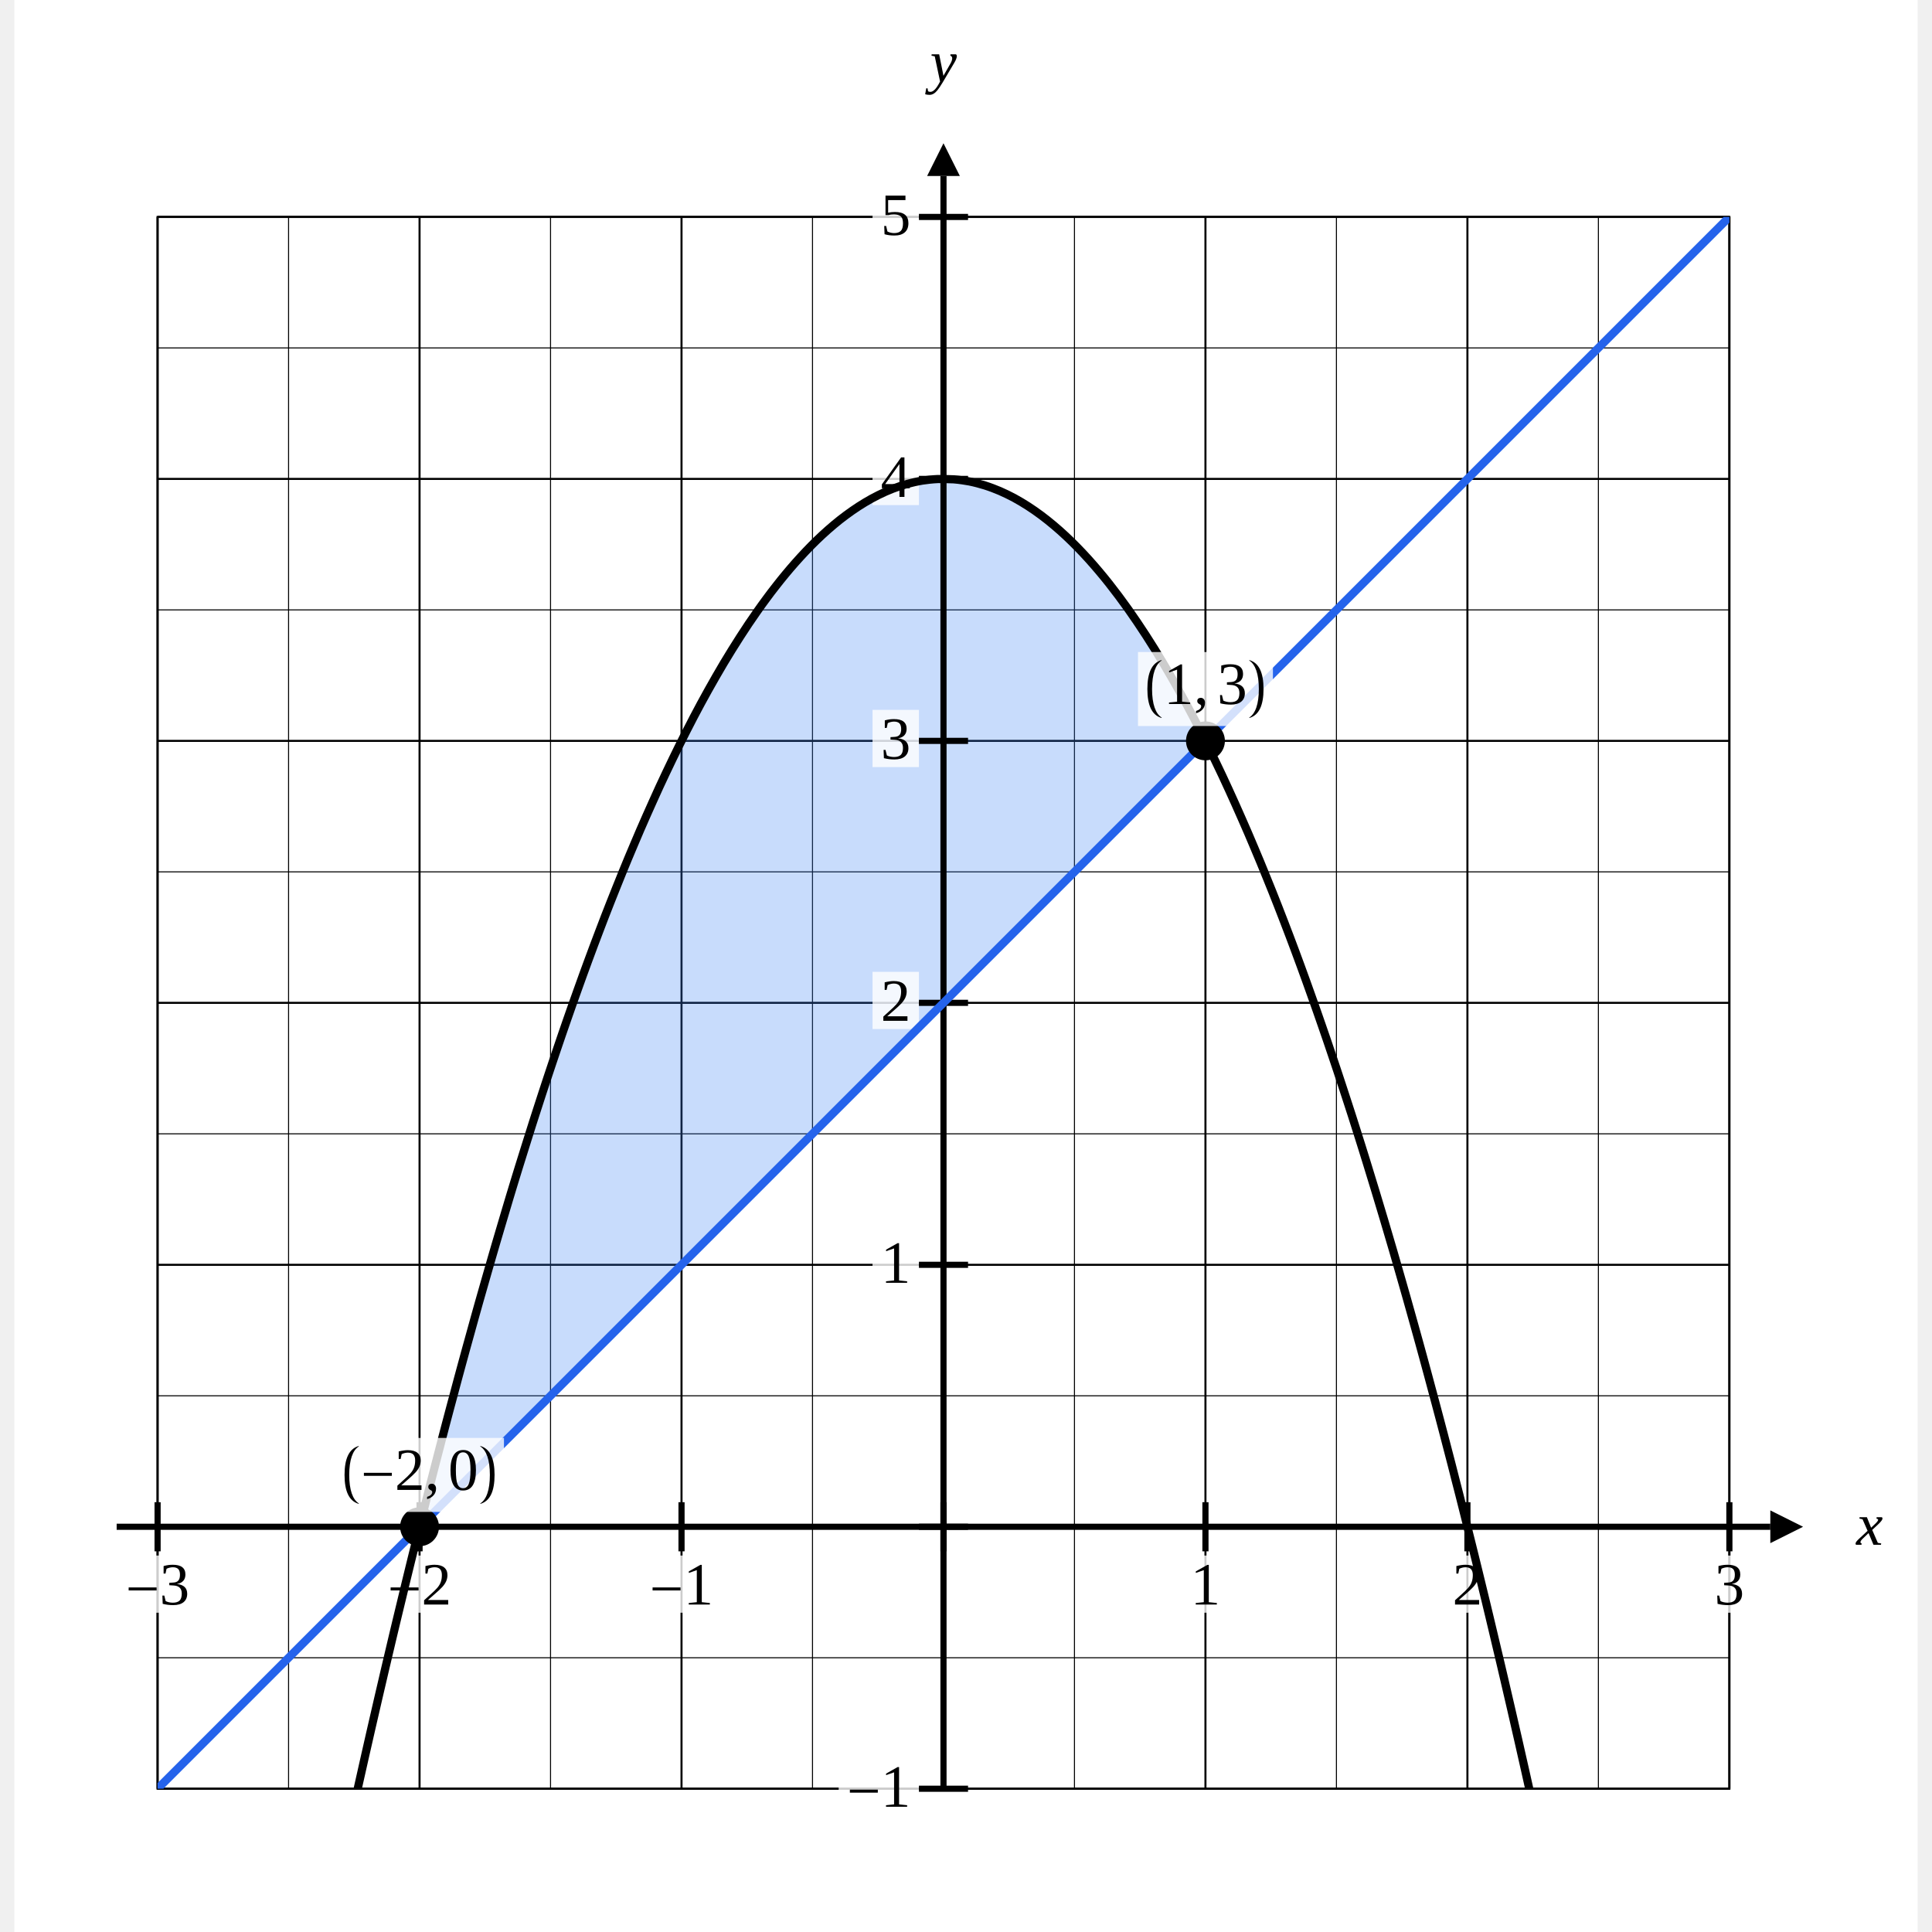
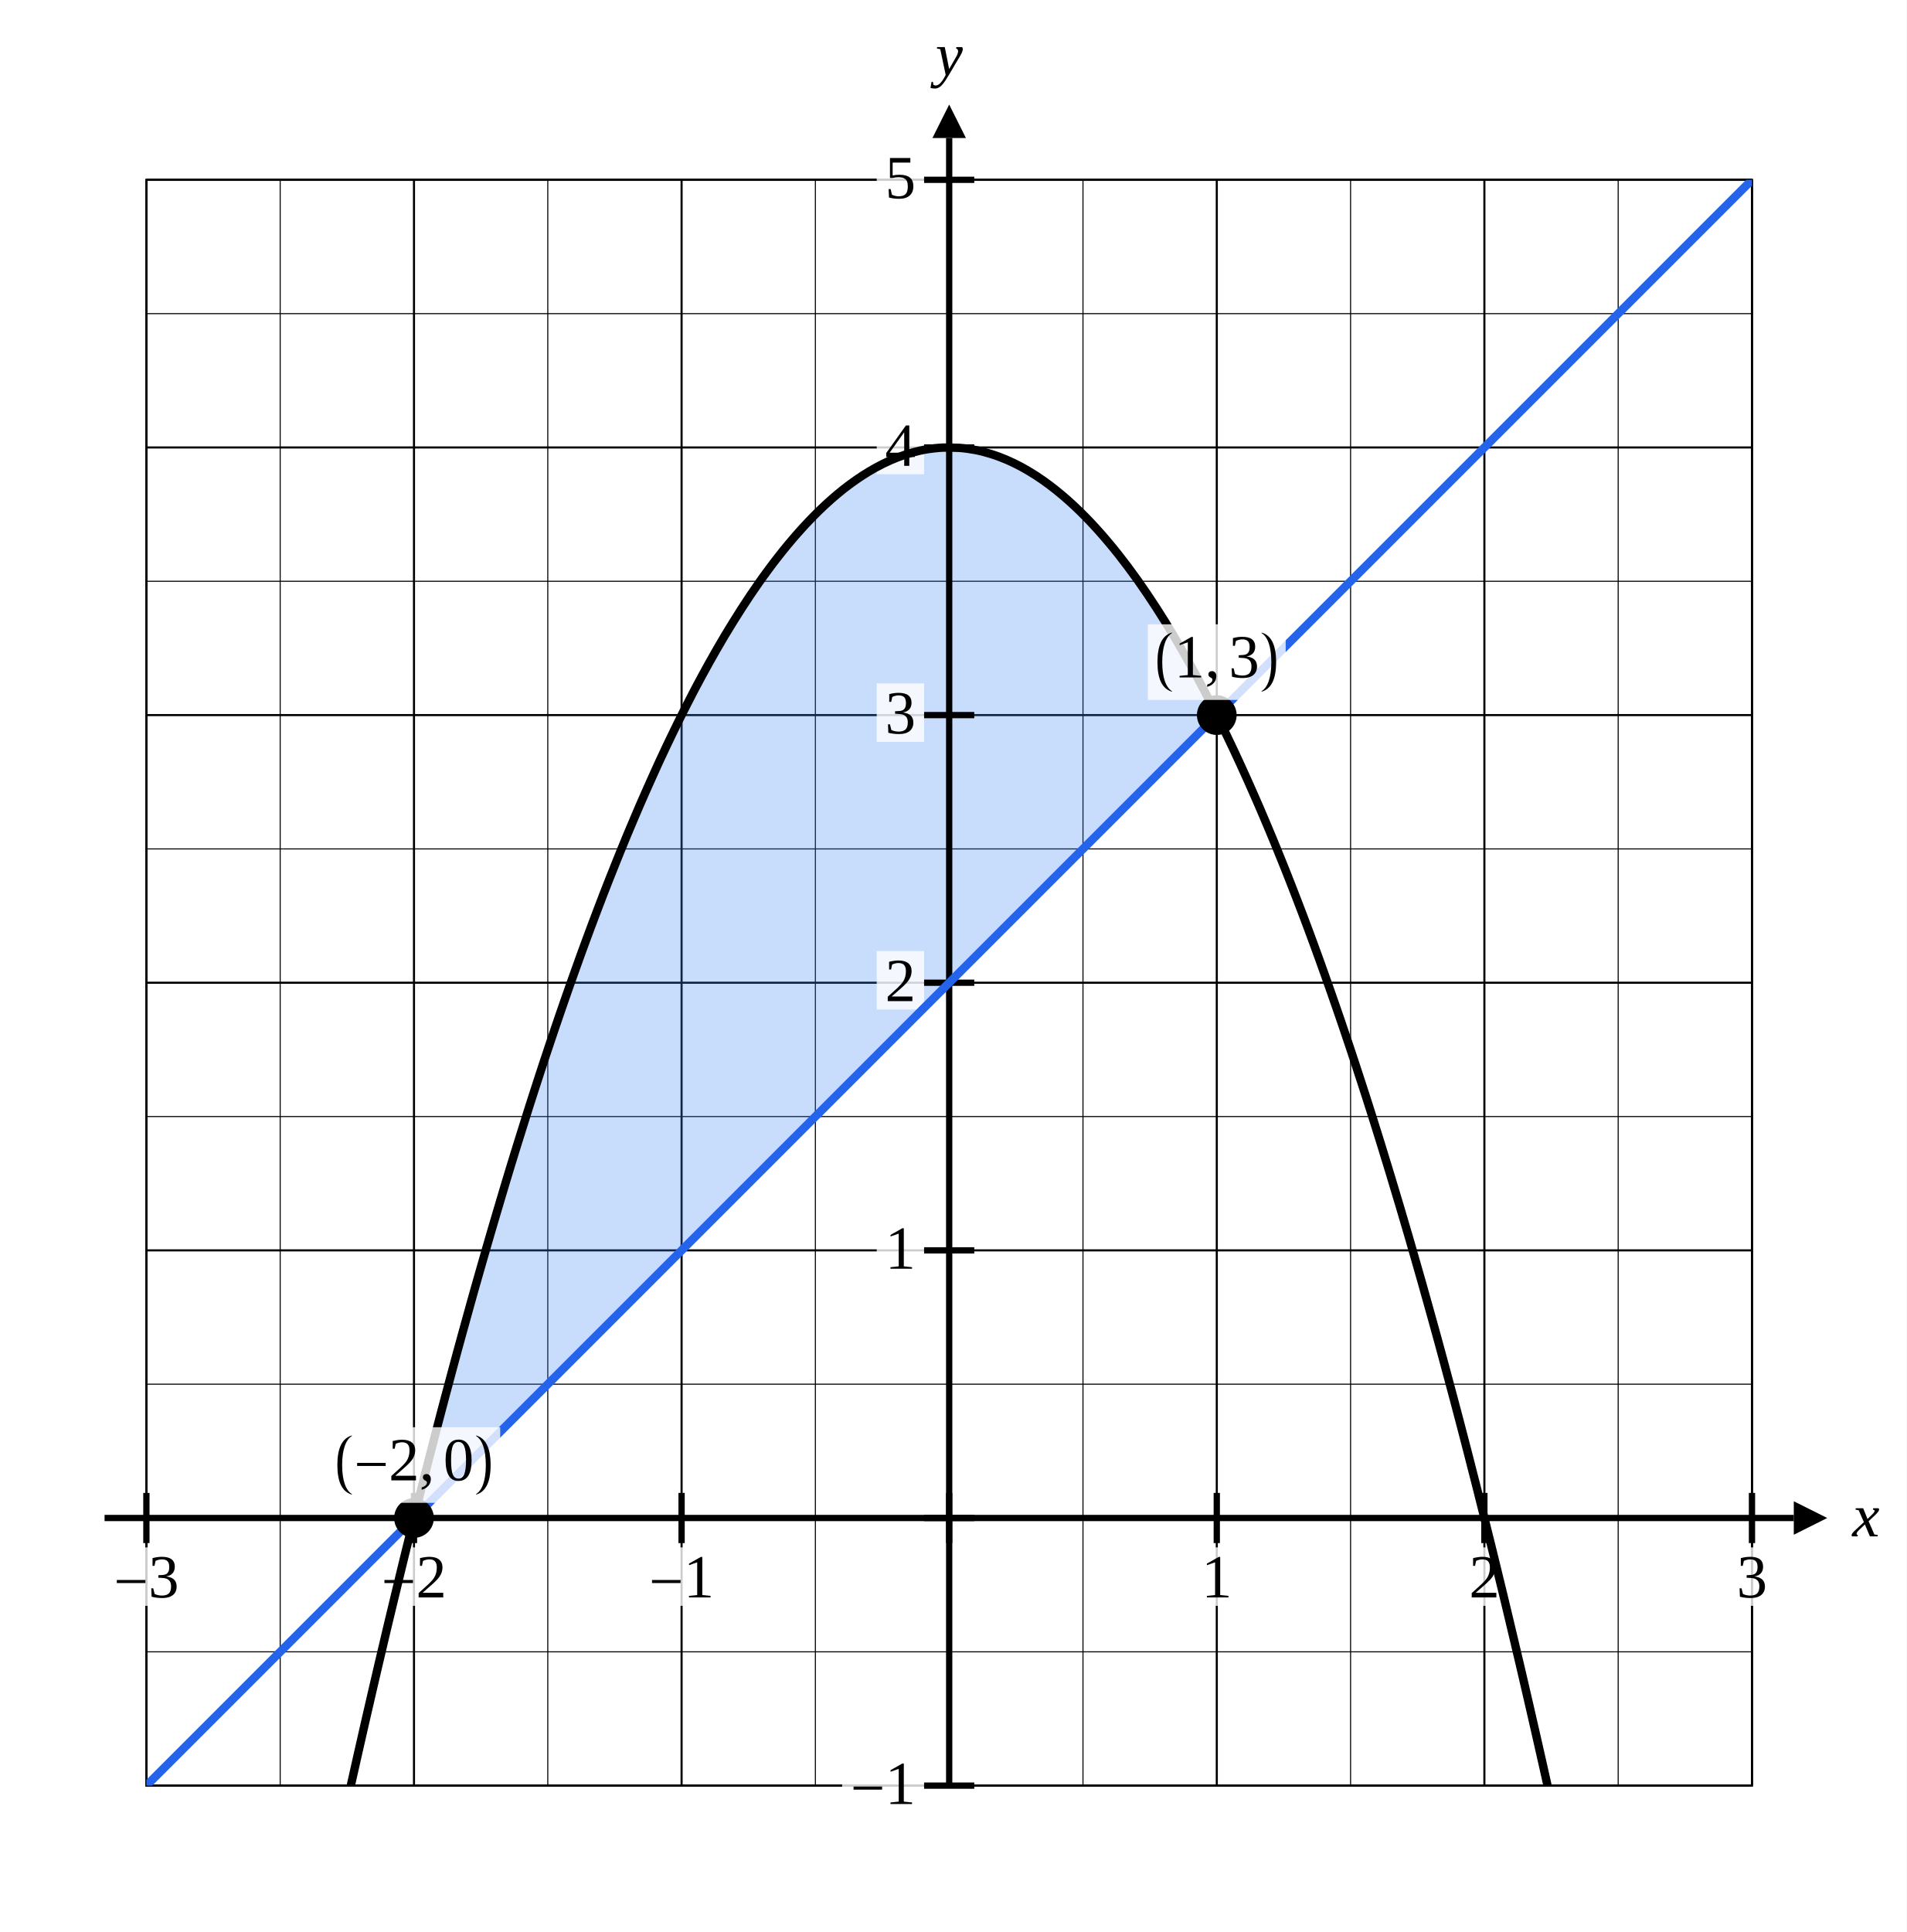
- <svg xmlns="http://www.w3.org/2000/svg" id="graph-svg" width="12cm" height="12cm" viewBox="0 -18 465 472" style="display:block;background:#ffffff">
-   <rect x="0" y="-18" width="465" height="472" fill="white" />
+ <svg xmlns="http://www.w3.org/2000/svg" id="graph-svg" width="12.053cm" height="12.211cm" viewBox="0 -8 456 462" style="display:block;background:#ffffff">
+   <rect x="0" y="-8" width="456" height="462" fill="white" />
  <defs>
    <clipPath id="graph-clip">
      <rect x="35" y="35" width="384" height="384" />
    </clipPath>
  </defs>
  <g class="grid-layer">
    <rect data-target-type="grid" data-target-id="border" x="35" y="35" width="384" height="384" fill="none" stroke="black" stroke-width="0.5" />
    <line data-target-type="grid" data-target-id="vertical" x1="35" y1="35" x2="35" y2="419" stroke="black" stroke-width="0.25" />
    <line data-target-type="grid" data-target-id="vertical" x1="67" y1="35" x2="67" y2="419" stroke="black" stroke-width="0.25" />
    <line data-target-type="grid" data-target-id="vertical" x1="99" y1="35" x2="99" y2="419" stroke="black" stroke-width="0.25" />
    <line data-target-type="grid" data-target-id="vertical" x1="131" y1="35" x2="131" y2="419" stroke="black" stroke-width="0.25" />
    <line data-target-type="grid" data-target-id="vertical" x1="163" y1="35" x2="163" y2="419" stroke="black" stroke-width="0.25" />
    <line data-target-type="grid" data-target-id="vertical" x1="195" y1="35" x2="195" y2="419" stroke="black" stroke-width="0.25" />
    <line data-target-type="grid" data-target-id="vertical" x1="227" y1="35" x2="227" y2="419" stroke="black" stroke-width="0.25" />
    <line data-target-type="grid" data-target-id="vertical" x1="259" y1="35" x2="259" y2="419" stroke="black" stroke-width="0.25" />
    <line data-target-type="grid" data-target-id="vertical" x1="291" y1="35" x2="291" y2="419" stroke="black" stroke-width="0.25" />
    <line data-target-type="grid" data-target-id="vertical" x1="323" y1="35" x2="323" y2="419" stroke="black" stroke-width="0.25" />
    <line data-target-type="grid" data-target-id="vertical" x1="355" y1="35" x2="355" y2="419" stroke="black" stroke-width="0.25" />
    <line data-target-type="grid" data-target-id="vertical" x1="387" y1="35" x2="387" y2="419" stroke="black" stroke-width="0.25" />
    <line data-target-type="grid" data-target-id="vertical" x1="419" y1="35" x2="419" y2="419" stroke="black" stroke-width="0.25" />
    <line data-target-type="grid" data-target-id="vertical" x1="35" y1="35" x2="35" y2="419" stroke="black" stroke-width="0.5" />
    <line data-target-type="grid" data-target-id="vertical" x1="99" y1="35" x2="99" y2="419" stroke="black" stroke-width="0.5" />
    <line data-target-type="grid" data-target-id="vertical" x1="163" y1="35" x2="163" y2="419" stroke="black" stroke-width="0.5" />
    <line data-target-type="grid" data-target-id="vertical" x1="227" y1="35" x2="227" y2="419" stroke="black" stroke-width="0.5" />
    <line data-target-type="grid" data-target-id="vertical" x1="291" y1="35" x2="291" y2="419" stroke="black" stroke-width="0.5" />
    <line data-target-type="grid" data-target-id="vertical" x1="355" y1="35" x2="355" y2="419" stroke="black" stroke-width="0.5" />
    <line data-target-type="grid" data-target-id="vertical" x1="419" y1="35" x2="419" y2="419" stroke="black" stroke-width="0.5" />
    <line data-target-type="grid" data-target-id="horizontal" x1="35" y1="419" x2="419" y2="419" stroke="black" stroke-width="0.25" />
    <line data-target-type="grid" data-target-id="horizontal" x1="35" y1="387" x2="419" y2="387" stroke="black" stroke-width="0.25" />
    <line data-target-type="grid" data-target-id="horizontal" x1="35" y1="355" x2="419" y2="355" stroke="black" stroke-width="0.25" />
    <line data-target-type="grid" data-target-id="horizontal" x1="35" y1="323" x2="419" y2="323" stroke="black" stroke-width="0.25" />
    <line data-target-type="grid" data-target-id="horizontal" x1="35" y1="291" x2="419" y2="291" stroke="black" stroke-width="0.25" />
    <line data-target-type="grid" data-target-id="horizontal" x1="35" y1="259" x2="419" y2="259" stroke="black" stroke-width="0.25" />
    <line data-target-type="grid" data-target-id="horizontal" x1="35" y1="227" x2="419" y2="227" stroke="black" stroke-width="0.25" />
    <line data-target-type="grid" data-target-id="horizontal" x1="35" y1="195" x2="419" y2="195" stroke="black" stroke-width="0.25" />
    <line data-target-type="grid" data-target-id="horizontal" x1="35" y1="163" x2="419" y2="163" stroke="black" stroke-width="0.25" />
    <line data-target-type="grid" data-target-id="horizontal" x1="35" y1="131" x2="419" y2="131" stroke="black" stroke-width="0.25" />
    <line data-target-type="grid" data-target-id="horizontal" x1="35" y1="99" x2="419" y2="99" stroke="black" stroke-width="0.25" />
    <line data-target-type="grid" data-target-id="horizontal" x1="35" y1="67" x2="419" y2="67" stroke="black" stroke-width="0.25" />
    <line data-target-type="grid" data-target-id="horizontal" x1="35" y1="35" x2="419" y2="35" stroke="black" stroke-width="0.25" />
    <line data-target-type="grid" data-target-id="horizontal" x1="35" y1="419" x2="419" y2="419" stroke="black" stroke-width="0.5" />
    <line data-target-type="grid" data-target-id="horizontal" x1="35" y1="355" x2="419" y2="355" stroke="black" stroke-width="0.5" />
    <line data-target-type="grid" data-target-id="horizontal" x1="35" y1="291" x2="419" y2="291" stroke="black" stroke-width="0.5" />
    <line data-target-type="grid" data-target-id="horizontal" x1="35" y1="227" x2="419" y2="227" stroke="black" stroke-width="0.5" />
    <line data-target-type="grid" data-target-id="horizontal" x1="35" y1="163" x2="419" y2="163" stroke="black" stroke-width="0.5" />
    <line data-target-type="grid" data-target-id="horizontal" x1="35" y1="99" x2="419" y2="99" stroke="black" stroke-width="0.5" />
    <line data-target-type="grid" data-target-id="horizontal" x1="35" y1="35" x2="419" y2="35" stroke="black" stroke-width="0.5" />
  </g>
  <g class="integrals-layer" clip-path="url(#graph-clip)">
    <g data-target-type="integral" data-target-id="int-1" style="cursor:context-menu">
      <g opacity="0.28">
        <path d="M 99.00 355.00 L 102.20 342.36 L 105.40 330.04 L 108.60 318.04 L 111.80 306.36 L 115.00 295.00 L 118.20 283.96 L 121.40 273.24 L 124.60 262.84 L 127.80 252.76 L 131.00 243.00 L 134.20 233.56 L 137.40 224.44 L 140.60 215.64 L 143.80 207.16 L 147.00 199.00 L 150.20 191.16 L 153.40 183.64 L 156.60 176.44 L 159.80 169.56 L 163.00 163.00 L 166.20 156.76 L 169.40 150.84 L 172.60 145.24 L 175.80 139.96 L 179.00 135.00 L 182.20 130.36 L 185.40 126.04 L 188.60 122.04 L 191.80 118.36 L 195.00 115.00 L 198.20 111.96 L 201.40 109.24 L 204.60 106.84 L 207.80 104.76 L 211.00 103.00 L 214.20 101.56 L 217.40 100.44 L 220.60 99.64 L 223.80 99.16 L 227.00 99.00 L 230.20 99.16 L 233.40 99.64 L 236.60 100.44 L 239.80 101.56 L 243.00 103.00 L 246.20 104.76 L 249.40 106.84 L 252.60 109.24 L 255.80 111.96 L 259.00 115.00 L 262.20 118.36 L 265.40 122.04 L 268.60 126.04 L 271.80 130.36 L 275.00 135.00 L 278.20 139.96 L 281.40 145.24 L 284.60 150.84 L 287.80 156.76 L 291.00 163.00 L 291.00 163.00 L 287.80 166.20 L 284.60 169.40 L 281.40 172.60 L 278.20 175.80 L 275.00 179.00 L 271.80 182.20 L 268.60 185.40 L 265.40 188.60 L 262.20 191.80 L 259.00 195.00 L 255.80 198.20 L 252.60 201.40 L 249.40 204.60 L 246.20 207.80 L 243.00 211.00 L 239.80 214.20 L 236.60 217.40 L 233.40 220.60 L 230.20 223.80 L 227.00 227.00 L 223.80 230.20 L 220.60 233.40 L 217.40 236.60 L 214.20 239.80 L 211.00 243.00 L 207.80 246.20 L 204.60 249.40 L 201.40 252.60 L 198.20 255.80 L 195.00 259.00 L 191.80 262.20 L 188.60 265.40 L 185.40 268.60 L 182.20 271.80 L 179.00 275.00 L 175.80 278.20 L 172.60 281.40 L 169.40 284.60 L 166.20 287.80 L 163.00 291.00 L 159.80 294.20 L 156.60 297.40 L 153.40 300.60 L 150.20 303.80 L 147.00 307.00 L 143.80 310.20 L 140.60 313.40 L 137.40 316.60 L 134.20 319.80 L 131.00 323.00 L 127.80 326.20 L 124.60 329.40 L 121.40 332.60 L 118.20 335.80 L 115.00 339.00 L 111.80 342.20 L 108.60 345.40 L 105.40 348.60 L 102.20 351.80 L 99.00 355.00 Z" fill="#3b82f6" stroke="#3b82f6" stroke-width="0.4" stroke-linejoin="round" />
      </g>
    </g>
  </g>
  <g class="axis-labels-layer">
    <rect x="25.196" y="362.025" width="19.607" height="13.975" fill="white" opacity="0.8" />
    <text x="27.196" y="375.056" font-size="14.668" font-family="Times New Roman" font-style="normal" font-weight="normal" fill="black" class="graph-content" style="white-space:pre">−</text>
    <text x="35.469" y="374" font-size="14.668" font-family="Times New Roman" font-style="normal" font-weight="normal" fill="black" class="graph-content" style="white-space:pre">3</text>
    <rect x="89.196" y="362.025" width="19.607" height="13.975" fill="white" opacity="0.8" />
    <text x="91.196" y="375.056" font-size="14.668" font-family="Times New Roman" font-style="normal" font-weight="normal" fill="black" class="graph-content" style="white-space:pre">−</text>
    <text x="99.469" y="374" font-size="14.668" font-family="Times New Roman" font-style="normal" font-weight="normal" fill="black" class="graph-content" style="white-space:pre">2</text>
    <rect x="153.196" y="362.025" width="19.607" height="13.975" fill="white" opacity="0.8" />
    <text x="155.196" y="375.056" font-size="14.668" font-family="Times New Roman" font-style="normal" font-weight="normal" fill="black" class="graph-content" style="white-space:pre">−</text>
    <text x="163.469" y="374" font-size="14.668" font-family="Times New Roman" font-style="normal" font-weight="normal" fill="black" class="graph-content" style="white-space:pre">1</text>
    <rect x="285.333" y="362.025" width="11.334" height="13.975" fill="white" opacity="0.8" />
    <text x="287.333" y="374" font-size="14.668" font-family="Times New Roman" font-style="normal" font-weight="normal" fill="black" class="graph-content" style="white-space:pre">1</text>
    <rect x="349.333" y="362.025" width="11.334" height="13.975" fill="white" opacity="0.8" />
    <text x="351.333" y="374" font-size="14.668" font-family="Times New Roman" font-style="normal" font-weight="normal" fill="black" class="graph-content" style="white-space:pre">2</text>
    <rect x="413.333" y="362.025" width="11.334" height="13.975" fill="white" opacity="0.8" />
    <text x="415.333" y="374" font-size="14.668" font-family="Times New Roman" font-style="normal" font-weight="normal" fill="black" class="graph-content" style="white-space:pre">3</text>
    <rect x="201.393" y="411.426" width="19.607" height="13.975" fill="white" opacity="0.8" />
    <text x="203.393" y="424.457" font-size="14.668" font-family="Times New Roman" font-style="normal" font-weight="normal" fill="black" class="graph-content" style="white-space:pre">−</text>
    <text x="211.666" y="423.401" font-size="14.668" font-family="Times New Roman" font-style="normal" font-weight="normal" fill="black" class="graph-content" style="white-space:pre">1</text>
    <rect x="209.666" y="283.426" width="11.334" height="13.975" fill="white" opacity="0.8" />
    <text x="211.666" y="295.401" font-size="14.668" font-family="Times New Roman" font-style="normal" font-weight="normal" fill="black" class="graph-content" style="white-space:pre">1</text>
    <rect x="209.666" y="219.426" width="11.334" height="13.975" fill="white" opacity="0.8" />
    <text x="211.666" y="231.401" font-size="14.668" font-family="Times New Roman" font-style="normal" font-weight="normal" fill="black" class="graph-content" style="white-space:pre">2</text>
    <rect x="209.666" y="155.426" width="11.334" height="13.975" fill="white" opacity="0.8" />
    <text x="211.666" y="167.401" font-size="14.668" font-family="Times New Roman" font-style="normal" font-weight="normal" fill="black" class="graph-content" style="white-space:pre">3</text>
    <rect x="209.666" y="91.426" width="11.334" height="13.975" fill="white" opacity="0.8" />
    <text x="211.666" y="103.401" font-size="14.668" font-family="Times New Roman" font-style="normal" font-weight="normal" fill="black" class="graph-content" style="white-space:pre">4</text>
    <rect x="209.666" y="27.426" width="11.334" height="13.975" fill="white" opacity="0.8" />
    <text x="211.666" y="39.401" font-size="14.668" font-family="Times New Roman" font-style="normal" font-weight="normal" fill="black" class="graph-content" style="white-space:pre">5</text>
    <g data-target-type="axis-label" data-target-id="x" style="cursor:default">
-       <text x="450" y="359.401" font-size="14.668" font-family="Times New Roman" font-style="italic" font-weight="normal" fill="black" class="graph-content" style="white-space:pre">x</text>
+       <text x="443" y="359.401" font-size="14.668" font-family="Times New Roman" font-style="italic" font-weight="normal" fill="black" class="graph-content" style="white-space:pre">x</text>
    </g>
    <g data-target-type="axis-label" data-target-id="y" style="cursor:default">
-       <text x="223.744" y="2" font-size="14.668" font-family="Times New Roman" font-style="italic" font-weight="normal" fill="black" class="graph-content" style="white-space:pre">y</text>
+       <text x="223.744" y="10" font-size="14.668" font-family="Times New Roman" font-style="italic" font-weight="normal" fill="black" class="graph-content" style="white-space:pre">y</text>
    </g>
  </g>
  <g class="axis-layer">
    <line x1="35" y1="349" x2="35" y2="361" stroke="black" stroke-width="1.5" />
    <line x1="99" y1="349" x2="99" y2="361" stroke="black" stroke-width="1.5" />
    <line x1="163" y1="349" x2="163" y2="361" stroke="black" stroke-width="1.5" />
    <line x1="227" y1="349" x2="227" y2="361" stroke="black" stroke-width="1.5" />
    <line x1="291" y1="349" x2="291" y2="361" stroke="black" stroke-width="1.5" />
    <line x1="355" y1="349" x2="355" y2="361" stroke="black" stroke-width="1.5" />
    <line x1="419" y1="349" x2="419" y2="361" stroke="black" stroke-width="1.5" />
    <line x1="221" y1="419" x2="233" y2="419" stroke="black" stroke-width="1.5" />
    <line x1="221" y1="355" x2="233" y2="355" stroke="black" stroke-width="1.5" />
    <line x1="221" y1="291" x2="233" y2="291" stroke="black" stroke-width="1.5" />
    <line x1="221" y1="227" x2="233" y2="227" stroke="black" stroke-width="1.5" />
    <line x1="221" y1="163" x2="233" y2="163" stroke="black" stroke-width="1.5" />
    <line x1="221" y1="99" x2="233" y2="99" stroke="black" stroke-width="1.5" />
    <line x1="221" y1="35" x2="233" y2="35" stroke="black" stroke-width="1.5" />
    <line data-target-type="axis" data-target-id="y" x1="227" y1="25" x2="227" y2="419" stroke="black" stroke-width="1.5" />
    <g data-target-type="axis" data-target-id="y" style="cursor:default">
      <polygon points="227,17 223,25 231,25" fill="black" />
    </g>
    <line data-target-type="axis" data-target-id="x" x1="25" y1="355" x2="429" y2="355" stroke="black" stroke-width="1.5" />
    <g data-target-type="axis" data-target-id="x" style="cursor:default">
      <polygon points="437,355 429,351 429,359" fill="black" />
    </g>
  </g>
  <g class="vlines-layer" clip-path="url(#graph-clip)" />
  <g class="functions-layer" clip-path="url(#graph-clip)">
    <g data-target-type="function" data-target-id="f1" style="cursor:context-menu">
      <path d="M 35.00 675.00 C 35.21 673.74, 35.42 672.48, 35.63 671.22 C 35.84 669.96, 36.05 668.70, 36.26 667.44 C 36.48 666.18, 36.69 664.91, 36.90 663.66 C 37.11 662.40, 37.32 661.13, 37.54 659.88 C 37.75 658.62, 37.96 657.35, 38.18 656.10 C 38.39 654.84, 38.60 653.57, 38.82 652.32 C 39.03 651.06, 39.25 649.80, 39.46 648.54 C 39.68 647.28, 39.89 646.02, 40.11 644.76 C 40.32 643.50, 40.54 642.24, 40.76 640.98 C 40.97 639.72, 41.19 638.46, 41.41 637.20 C 41.62 635.94, 41.84 634.68, 42.06 633.42 C 42.28 632.17, 42.50 630.90, 42.71 629.65 C 42.93 628.39, 43.15 627.13, 43.37 625.87 C 43.59 624.61, 43.81 623.35, 44.03 622.09 C 44.25 620.84, 44.47 619.58, 44.69 618.32 C 44.91 617.06, 45.13 615.80, 45.36 614.54 C 45.58 613.29, 45.80 612.03, 46.02 610.77 C 46.24 609.51, 46.47 608.25, 46.69 606.99 C 46.91 605.74, 47.14 604.48, 47.36 603.22 C 47.59 601.96, 47.81 600.70, 48.03 599.45 C 48.26 598.19, 48.49 596.93, 48.71 595.67 C 48.94 594.42, 49.16 593.16, 49.39 591.90 C 49.62 590.64, 49.84 589.39, 50.07 588.13 C 50.30 586.87, 50.53 585.61, 50.75 584.36 C 50.98 583.10, 51.21 581.84, 51.44 580.59 C 51.67 579.33, 51.90 578.07, 52.13 576.82 C 52.36 575.56, 52.59 574.30, 52.82 573.05 C 53.05 571.79, 53.28 570.53, 53.51 569.28 C 53.74 568.02, 53.98 566.76, 54.21 565.51 C 54.44 564.25, 54.68 563.00, 54.91 561.74 C 55.14 560.49, 55.38 559.23, 55.61 557.97 C 55.85 556.72, 56.08 555.46, 56.32 554.21 C 56.55 552.95, 56.79 551.69, 57.02 550.44 C 57.26 549.19, 57.50 547.93, 57.73 546.67 C 57.97 545.42, 58.21 544.16, 58.45 542.91 C 58.68 541.65, 58.92 540.40, 59.16 539.14 C 59.40 537.89, 59.64 536.63, 59.88 535.38 C 60.12 534.13, 60.36 532.87, 60.60 531.62 C 60.85 530.36, 61.09 529.11, 61.33 527.85 C 61.57 526.60, 61.81 525.34, 62.06 524.09 C 62.30 522.84, 62.55 521.58, 62.79 520.33 C 63.03 519.08, 63.28 517.82, 63.52 516.57 C 63.77 515.32, 64.02 514.06, 64.26 512.81 C 64.51 511.56, 64.76 510.30, 65.00 509.05 C 65.25 507.80, 65.50 506.54, 65.75 505.29 C 65.99 504.04, 66.24 502.79, 66.49 501.54 C 66.74 500.28, 66.99 499.03, 67.24 497.78 C 67.50 496.53, 67.75 495.27, 68.00 494.02 C 68.25 492.77, 68.50 491.52, 68.76 490.27 C 69.01 489.01, 69.26 487.76, 69.52 486.51 C 69.77 485.26, 70.03 484.01, 70.28 482.76 C 70.54 481.51, 70.79 480.25, 71.05 479.00 C 71.31 477.75, 71.56 476.50, 71.82 475.25 C 72.08 474.00, 72.34 472.75, 72.60 471.50 C 72.86 470.25, 73.12 469.00, 73.38 467.75 C 73.64 466.50, 73.90 465.25, 74.16 464.00 C 74.42 462.75, 74.68 461.50, 74.95 460.25 C 75.21 459.00, 75.47 457.75, 75.74 456.50 C 76.00 455.25, 76.27 454.00, 76.53 452.76 C 76.80 451.51, 77.07 450.26, 77.33 449.01 C 77.60 447.76, 77.87 446.51, 78.13 445.27 C 78.40 444.02, 78.67 442.77, 78.94 441.52 C 79.21 440.27, 79.48 439.02, 79.75 437.78 C 80.02 436.53, 80.30 435.28, 80.57 434.04 C 80.84 432.79, 81.11 431.54, 81.39 430.30 C 81.66 429.05, 81.94 427.80, 82.21 426.56 C 82.49 425.31, 82.76 424.06, 83.04 422.82 C 83.32 421.57, 83.60 420.32, 83.87 419.08 C 84.15 417.83, 84.43 416.58, 84.71 415.34 C 84.99 414.10, 85.27 412.85, 85.55 411.61 C 85.84 410.36, 86.12 409.11, 86.40 407.87 C 86.68 406.63, 86.97 405.38, 87.25 404.14 C 87.54 402.90, 87.83 401.65, 88.11 400.41 C 88.40 399.17, 88.69 397.92, 88.97 396.68 C 89.26 395.44, 89.55 394.19, 89.84 392.95 C 90.13 391.71, 90.42 390.46, 90.71 389.22 C 91.00 387.98, 91.30 386.73, 91.59 385.50 C 91.88 384.25, 92.18 383.01, 92.47 381.77 C 92.77 380.53, 93.07 379.28, 93.36 378.05 C 93.66 376.81, 93.96 375.56, 94.26 374.32 C 94.56 373.08, 94.86 371.84, 95.16 370.60 C 95.46 369.36, 95.76 368.12, 96.06 366.89 C 96.37 365.65, 96.67 364.40, 96.97 363.17 C 97.28 361.93, 97.59 360.69, 97.89 359.45 C 98.20 358.21, 98.51 356.97, 98.82 355.74 C 99.12 354.50, 99.44 353.26, 99.75 352.03 C 100.06 350.79, 100.37 349.55, 100.68 348.32 C 101.00 347.08, 101.31 345.84, 101.62 344.61 C 101.94 343.37, 102.26 342.13, 102.57 340.90 C 102.89 339.67, 103.21 338.43, 103.53 337.20 C 103.85 335.96, 104.17 334.72, 104.49 333.49 C 104.82 332.26, 105.14 331.02, 105.46 329.79 C 105.79 328.56, 106.12 327.32, 106.44 326.09 C 106.77 324.86, 107.10 323.63, 107.43 322.40 C 107.76 321.17, 108.09 319.93, 108.42 318.70 C 108.75 317.47, 109.09 316.24, 109.42 315.01 C 109.76 313.78, 110.09 312.55, 110.43 311.32 C 110.77 310.09, 111.11 308.86, 111.45 307.64 C 111.79 306.41, 112.13 305.17, 112.47 303.95 C 112.81 302.73, 113.16 301.49, 113.50 300.27 C 113.85 299.04, 114.20 297.81, 114.55 296.59 C 114.89 295.37, 115.25 294.14, 115.60 292.92 C 115.95 291.69, 116.30 290.46, 116.66 289.24 C 117.01 288.02, 117.37 286.79, 117.73 285.57 C 118.08 284.35, 118.45 283.12, 118.81 281.91 C 119.17 280.68, 119.53 279.46, 119.90 278.24 C 120.26 277.02, 120.63 275.79, 120.99 274.58 C 121.36 273.36, 121.73 272.14, 122.10 270.92 C 122.48 269.71, 122.85 268.48, 123.22 267.27 C 123.60 266.05, 123.98 264.83, 124.36 263.62 C 124.73 262.41, 125.12 261.18, 125.50 259.98 C 125.88 258.76, 126.27 257.54, 126.65 256.33 C 127.04 255.12, 127.43 253.90, 127.82 252.70 C 128.21 251.49, 128.61 250.27, 129.00 249.06 C 129.39 247.85, 129.79 246.64, 130.19 245.44 C 130.59 244.23, 130.99 243.01, 131.40 241.81 C 131.80 240.61, 132.21 239.39, 132.62 238.19 C 133.02 236.99, 133.44 235.78, 133.85 234.58 C 134.26 233.38, 134.68 232.17, 135.10 230.97 C 135.51 229.77, 135.94 228.57, 136.36 227.37 C 136.78 226.17, 137.21 224.97, 137.64 223.78 C 138.07 222.58, 138.50 221.38, 138.93 220.19 C 139.37 218.99, 139.81 217.79, 140.24 216.61 C 140.68 215.41, 141.13 214.21, 141.57 213.03 C 142.02 211.84, 142.47 210.64, 142.92 209.46 C 143.37 208.28, 143.83 207.08, 144.28 205.90 C 144.74 204.72, 145.21 203.53, 145.67 202.35 C 146.13 201.17, 146.61 199.98, 147.08 198.81 C 147.55 197.63, 148.03 196.44, 148.50 195.28 C 148.98 194.10, 149.47 192.92, 149.95 191.75 C 150.44 190.58, 150.93 189.40, 151.43 188.24 C 151.92 187.07, 152.42 185.90, 152.92 184.74 C 153.43 183.58, 153.94 182.40, 154.45 181.25 C 154.96 180.09, 155.48 178.92, 156.00 177.78 C 156.52 176.62, 157.05 175.45, 157.57 174.31 C 158.10 173.16, 158.64 172.00, 159.18 170.87 C 159.72 169.72, 160.27 168.57, 160.82 167.44 C 161.37 166.30, 161.93 165.15, 162.49 164.02 C 163.05 162.89, 163.63 161.74, 164.20 160.63 C 164.77 159.50, 165.36 158.36, 165.94 157.25 C 166.53 156.14, 167.13 155.00, 167.72 153.90 C 168.32 152.79, 168.94 151.67, 169.55 150.57 C 170.16 149.47, 170.79 148.36, 171.42 147.27 C 172.04 146.18, 172.69 145.08, 173.33 144.00 C 173.98 142.92, 174.64 141.83, 175.30 140.77 C 175.96 139.70, 176.65 138.61, 177.32 137.57 C 178.00 136.51, 178.71 135.44, 179.40 134.40 C 180.10 133.37, 180.83 132.30, 181.54 131.29 C 182.26 130.27, 183.01 129.22, 183.75 128.23 C 184.49 127.22, 185.27 126.19, 186.04 125.22 C 186.80 124.24, 187.61 123.23, 188.40 122.28 C 189.19 121.33, 190.03 120.34, 190.85 119.42 C 191.67 118.49, 192.55 117.54, 193.40 116.64 C 194.24 115.75, 195.16 114.83, 196.04 113.97 C 196.92 113.12, 197.88 112.23, 198.80 111.42 C 199.71 110.62, 200.72 109.77, 201.68 109.01 C 202.63 108.27, 203.69 107.47, 204.70 106.77 C 205.67 106.09, 206.80 105.36, 207.85 104.73 C 208.85 104.13, 210.04 103.47, 211.14 102.93 C 212.16 102.42, 213.43 101.85, 214.58 101.41 C 215.60 101.01, 216.97 100.55, 218.16 100.22 C 219.14 99.95, 220.63 99.61, 221.86 99.41 C 222.66 99.28, 224.39 99.08, 225.65 99.03 C 226.20 99.01, 229.20 99.07, 229.49 99.10 C 230.77 99.20, 232.43 99.45, 233.32 99.62 C 234.58 99.87, 236.07 100.27, 237.09 100.59 C 238.31 100.97, 239.69 101.50, 240.75 101.95 C 241.93 102.46, 243.22 103.09, 244.28 103.66 C 245.40 104.27, 246.62 105.00, 247.66 105.67 C 248.73 106.36, 249.88 107.16, 250.88 107.91 C 251.91 108.68, 252.99 109.54, 253.96 110.36 C 254.94 111.18, 255.97 112.10, 256.90 112.97 C 257.83 113.84, 258.81 114.80, 259.70 115.71 C 260.60 116.63, 261.53 117.62, 262.39 118.57 C 263.25 119.52, 264.13 120.54, 264.96 121.52 C 265.79 122.50, 266.64 123.54, 267.44 124.55 C 268.23 125.56, 269.05 126.62, 269.82 127.65 C 270.59 128.68, 271.37 129.76, 272.12 130.81 C 272.86 131.85, 273.62 132.95, 274.34 134.02 C 275.06 135.08, 275.79 136.19, 276.49 137.27 C 277.19 138.35, 277.90 139.47, 278.58 140.57 C 279.25 141.65, 279.94 142.78, 280.60 143.89 C 281.26 144.99, 281.93 146.13, 282.57 147.25 C 283.21 148.36, 283.86 149.51, 284.49 150.64 C 285.11 151.75, 285.74 152.91, 286.35 154.04 C 286.96 155.17, 287.58 156.33, 288.18 157.48 C 288.77 158.61, 289.37 159.78, 289.96 160.93 C 290.54 162.07, 291.12 163.24, 291.70 164.40 C 292.26 165.55, 292.84 166.72, 293.40 167.89 C 293.95 169.04, 294.52 170.22, 295.07 171.39 C 295.61 172.55, 296.16 173.73, 296.70 174.91 C 297.23 176.07, 297.77 177.26, 298.30 178.44 C 298.83 179.60, 299.36 180.80, 299.87 181.98 C 300.39 183.15, 300.91 184.35, 301.42 185.53 C 301.92 186.71, 302.43 187.91, 302.93 189.09 C 303.43 190.27, 303.93 191.48, 304.43 192.67 C 304.91 193.85, 305.41 195.06, 305.89 196.25 C 306.37 197.44, 306.86 198.64, 307.34 199.84 C 307.81 201.03, 308.29 202.24, 308.76 203.44 C 309.22 204.63, 309.69 205.84, 310.16 207.05 C 310.62 208.24, 311.08 209.46, 311.54 210.66 C 311.99 211.86, 312.45 213.07, 312.90 214.28 C 313.34 215.48, 313.79 216.70, 314.24 217.91 C 314.68 219.11, 315.12 220.33, 315.56 221.54 C 315.99 222.74, 316.43 223.96, 316.86 225.18 C 317.29 226.38, 317.72 227.61, 318.15 228.82 C 318.58 230.03, 319.00 231.25, 319.42 232.47 C 319.84 233.68, 320.26 234.91, 320.68 236.12 C 321.09 237.33, 321.51 238.56, 321.92 239.78 C 322.33 240.99, 322.74 242.22, 323.15 243.44 C 323.55 244.66, 323.96 245.89, 324.36 247.11 C 324.76 248.33, 325.16 249.56, 325.56 250.78 C 325.95 252.00, 326.35 253.23, 326.75 254.45 C 327.14 255.67, 327.53 256.91, 327.92 258.13 C 328.31 259.35, 328.69 260.59, 329.08 261.81 C 329.46 263.04, 329.85 264.27, 330.23 265.50 C 330.61 266.72, 330.99 267.96, 331.36 269.19 C 331.74 270.41, 332.12 271.65, 332.49 272.88 C 332.86 274.10, 333.24 275.34, 333.60 276.57 C 333.97 277.80, 334.34 279.04, 334.71 280.27 C 335.07 281.50, 335.44 282.74, 335.80 283.97 C 336.16 285.20, 336.53 286.44, 336.89 287.67 C 337.24 288.90, 337.60 290.14, 337.96 291.38 C 338.31 292.61, 338.67 293.85, 339.02 295.08 C 339.38 296.31, 339.73 297.56, 340.08 298.79 C 340.43 300.02, 340.78 301.27, 341.12 302.50 C 341.47 303.74, 341.82 304.98, 342.16 306.22 C 342.50 307.45, 342.85 308.70, 343.19 309.93 C 343.53 311.17, 343.87 312.41, 344.21 313.65 C 344.55 314.89, 344.88 316.13, 345.22 317.37 C 345.55 318.61, 345.89 319.86, 346.22 321.10 C 346.55 322.33, 346.89 323.58, 347.22 324.82 C 347.55 326.06, 347.88 327.30, 348.21 328.55 C 348.53 329.78, 348.86 331.03, 349.19 332.27 C 349.51 333.51, 349.84 334.76, 350.16 336.00 C 350.48 337.24, 350.80 338.49, 351.13 339.73 C 351.44 340.97, 351.77 342.22, 352.08 343.47 C 352.40 344.71, 352.72 345.96, 353.04 347.20 C 353.35 348.44, 353.67 349.69, 353.98 350.94 C 354.29 352.18, 354.61 353.43, 354.92 354.68 C 355.23 355.92, 355.54 357.17, 355.85 358.41 C 356.16 359.66, 356.47 360.91, 356.78 362.15 C 357.08 363.40, 357.39 364.65, 357.70 365.90 C 358.00 367.14, 358.31 368.39, 358.61 369.64 C 358.91 370.88, 359.21 372.13, 359.52 373.38 C 359.82 374.63, 360.12 375.88, 360.42 377.13 C 360.72 378.37, 361.02 379.63, 361.31 380.87 C 361.61 382.12, 361.91 383.37, 362.20 384.62 C 362.50 385.87, 362.79 387.12, 363.09 388.37 C 363.38 389.62, 363.67 390.87, 363.97 392.12 C 364.26 393.37, 364.55 394.62, 364.84 395.87 C 365.13 397.12, 365.42 398.37, 365.71 399.63 C 366.00 400.87, 366.28 402.13, 366.57 403.38 C 366.86 404.63, 367.14 405.88, 367.43 407.13 C 367.71 408.38, 368.00 409.64, 368.28 410.89 C 368.57 412.14, 368.85 413.39, 369.13 414.64 C 369.41 415.89, 369.69 417.15, 369.97 418.40 C 370.25 419.65, 370.53 420.91, 370.81 422.16 C 371.09 423.41, 371.37 424.67, 371.65 425.92 C 371.92 427.17, 372.20 428.43, 372.48 429.68 C 372.75 430.93, 373.03 432.19, 373.30 433.44 C 373.58 434.69, 373.85 435.95, 374.12 437.20 C 374.39 438.45, 374.67 439.71, 374.94 440.97 C 375.21 442.22, 375.48 443.47, 375.75 444.73 C 376.02 445.98, 376.29 447.24, 376.56 448.49 C 376.83 449.74, 377.09 451.00, 377.36 452.26 C 377.63 453.51, 377.89 454.77, 378.16 456.02 C 378.43 457.28, 378.69 458.53, 378.96 459.79 C 379.22 461.04, 379.48 462.30, 379.75 463.56 C 380.01 464.81, 380.27 466.07, 380.53 467.33 C 380.80 468.58, 381.06 469.84, 381.32 471.09 C 381.58 472.35, 381.84 473.61, 382.10 474.86 C 382.36 476.12, 382.62 477.38, 382.87 478.63 C 383.13 479.89, 383.39 481.15, 383.65 482.41 C 383.90 483.66, 384.16 484.92, 384.41 486.18 C 384.67 487.43, 384.93 488.69, 385.18 489.95 C 385.43 491.20, 385.69 492.46, 385.94 493.72 C 386.19 494.98, 386.45 496.24, 386.70 497.50 C 386.95 498.75, 387.20 500.01, 387.45 501.27 C 387.70 502.52, 387.95 503.79, 388.20 505.04 C 388.45 506.30, 388.70 507.56, 388.95 508.82 C 389.20 510.07, 389.45 511.34, 389.70 512.60 C 389.94 513.85, 390.19 515.11, 390.44 516.37 C 390.68 517.63, 390.93 518.89, 391.18 520.15 C 391.42 521.40, 391.67 522.67, 391.91 523.93 C 392.15 525.18, 392.40 526.44, 392.64 527.70 C 392.88 528.96, 393.13 530.22, 393.37 531.48 C 393.61 532.74, 393.85 534.00, 394.10 535.26 C 394.34 536.52, 394.58 537.78, 394.82 539.04 C 395.06 540.30, 395.30 541.56, 395.54 542.82 C 395.78 544.08, 396.01 545.34, 396.25 546.60 C 396.49 547.86, 396.73 549.12, 396.97 550.38 C 397.20 551.64, 397.44 552.90, 397.68 554.16 C 397.91 555.42, 398.15 556.69, 398.38 557.95 C 398.62 559.20, 398.85 560.47, 399.09 561.73 C 399.32 562.99, 399.56 564.25, 399.79 565.51 C 400.02 566.77, 400.26 568.03, 400.49 569.30 C 400.72 570.55, 400.96 571.82, 401.19 573.08 C 401.42 574.34, 401.65 575.60, 401.88 576.86 C 402.11 578.12, 402.34 579.39, 402.57 580.65 C 402.80 581.91, 403.03 583.17, 403.26 584.43 C 403.49 585.69, 403.72 586.96, 403.95 588.22 C 404.17 589.48, 404.40 590.74, 404.63 592.01 C 404.86 593.27, 405.08 594.53, 405.31 595.79 C 405.54 597.05, 405.76 598.32, 405.99 599.58 C 406.21 600.84, 406.44 602.10, 406.66 603.37 C 406.89 604.63, 407.11 605.89, 407.34 607.15 C 407.56 608.41, 407.79 609.68, 408.01 610.94 C 408.23 612.20, 408.46 613.47, 408.68 614.73 C 408.90 615.99, 409.12 617.26, 409.34 618.52 C 409.56 619.78, 409.79 621.04, 410.01 622.31 C 410.23 623.57, 410.45 624.83, 410.67 626.10 C 410.89 627.36, 411.11 628.62, 411.33 629.89 C 411.55 631.15, 411.77 632.41, 411.98 633.68 C 412.20 634.94, 412.42 636.20, 412.64 637.47 C 412.86 638.73, 413.07 639.99, 413.29 641.26 C 413.51 642.52, 413.73 643.79, 413.94 645.05 C 414.16 646.31, 414.37 647.58, 414.59 648.84 C 414.80 650.10, 415.02 651.37, 415.24 652.63 C 415.45 653.89, 415.66 655.16, 415.88 656.42 C 416.09 657.69, 416.31 658.95, 416.52 660.22 C 416.73 661.48, 416.95 662.75, 417.16 664.01 C 417.37 665.27, 417.58 666.54, 417.80 667.80 C 418.01 669.07, 418.22 670.33, 418.43 671.60 C 418.62 672.73, 418.81 673.87, 419.00 675.00 " fill="none" stroke="#000000" stroke-width="2" />
    </g>
    <g data-target-type="function" data-target-id="f2" style="cursor:context-menu">
      <path d="M 35.00 419.00 C 35.91 418.09, 36.81 417.19, 37.72 416.28 C 38.62 415.38, 39.53 414.47, 40.43 413.57 C 41.34 412.66, 42.24 411.76, 43.15 410.85 C 44.05 409.95, 44.96 409.04, 45.86 408.14 C 46.77 407.23, 47.67 406.33, 48.58 405.42 C 49.48 404.52, 50.39 403.61, 51.29 402.71 C 52.20 401.80, 53.10 400.90, 54.01 399.99 C 54.91 399.09, 55.82 398.18, 56.72 397.28 C 57.63 396.37, 58.53 395.47, 59.44 394.56 C 60.34 393.66, 61.25 392.75, 62.15 391.85 C 63.06 390.94, 63.96 390.04, 64.87 389.13 C 65.77 388.23, 66.68 387.32, 67.58 386.42 C 68.49 385.51, 69.39 384.61, 70.30 383.70 C 71.20 382.80, 72.11 381.89, 73.01 380.99 C 73.92 380.08, 74.82 379.18, 75.73 378.27 C 76.63 377.37, 77.54 376.46, 78.44 375.56 C 79.35 374.65, 80.25 373.75, 81.16 372.84 C 82.07 371.93, 82.97 371.03, 83.88 370.12 C 84.78 369.22, 85.69 368.31, 86.59 367.41 C 87.50 366.50, 88.40 365.60, 89.31 364.69 C 90.21 363.79, 91.12 362.88, 92.02 361.98 C 92.93 361.07, 93.83 360.17, 94.74 359.26 C 95.64 358.36, 96.55 357.45, 97.45 356.55 C 98.36 355.64, 99.26 354.74, 100.17 353.83 C 101.07 352.93, 101.98 352.02, 102.88 351.12 C 103.79 350.21, 104.69 349.31, 105.60 348.40 C 106.50 347.50, 107.41 346.59, 108.31 345.69 C 109.22 344.78, 110.12 343.88, 111.03 342.97 C 111.93 342.07, 112.84 341.16, 113.74 340.26 C 114.65 339.35, 115.55 338.45, 116.46 337.54 C 117.36 336.64, 118.27 335.73, 119.17 334.83 C 120.08 333.92, 120.98 333.02, 121.89 332.11 C 122.79 331.21, 123.70 330.30, 124.60 329.40 C 125.51 328.49, 126.41 327.59, 127.32 326.68 C 128.22 325.78, 129.13 324.87, 130.04 323.96 C 130.94 323.06, 131.85 322.15, 132.75 321.25 C 133.66 320.34, 134.56 319.44, 135.47 318.53 C 136.37 317.63, 137.28 316.72, 138.18 315.82 C 139.09 314.91, 139.99 314.01, 140.90 313.10 C 141.80 312.20, 142.71 311.29, 143.61 310.39 C 144.52 309.48, 145.42 308.58, 146.33 307.67 C 147.23 306.77, 148.14 305.86, 149.04 304.96 C 149.95 304.05, 150.85 303.15, 151.76 302.24 C 152.66 301.34, 153.57 300.43, 154.47 299.53 C 155.38 298.62, 156.28 297.72, 157.19 296.81 C 158.09 295.91, 159.00 295.00, 159.90 294.10 C 160.81 293.19, 161.71 292.29, 162.62 291.38 C 163.52 290.48, 164.43 289.57, 165.33 288.67 C 166.24 287.76, 167.14 286.86, 168.05 285.95 C 168.95 285.05, 169.86 284.14, 170.76 283.24 C 171.67 282.33, 172.57 281.43, 173.48 280.52 C 174.38 279.62, 175.29 278.71, 176.20 277.80 C 177.10 276.90, 178.01 275.99, 178.91 275.09 C 179.82 274.18, 180.72 273.28, 181.63 272.37 C 182.53 271.47, 183.44 270.56, 184.34 269.66 C 185.25 268.75, 186.15 267.85, 187.06 266.94 C 187.96 266.04, 188.87 265.13, 189.77 264.23 C 190.68 263.32, 191.58 262.42, 192.49 261.51 C 193.39 260.61, 194.30 259.70, 195.20 258.80 C 196.11 257.89, 197.01 256.99, 197.92 256.08 C 198.82 255.18, 199.73 254.27, 200.63 253.37 C 201.54 252.46, 202.44 251.56, 203.35 250.65 C 204.25 249.75, 205.16 248.84, 206.06 247.94 C 206.97 247.03, 207.87 246.13, 208.78 245.22 C 209.68 244.32, 210.59 243.41, 211.49 242.51 C 212.40 241.60, 213.30 240.70, 214.21 239.79 C 215.11 238.89, 216.02 237.98, 216.92 237.08 C 217.83 236.17, 218.73 235.27, 219.64 234.36 C 220.54 233.46, 221.45 232.55, 222.36 231.64 C 223.26 230.74, 224.17 229.83, 225.07 228.93 C 225.98 228.02, 226.88 227.12, 227.79 226.21 C 228.69 225.31, 229.60 224.40, 230.50 223.50 C 231.41 222.59, 232.31 221.69, 233.22 220.78 C 234.12 219.88, 235.03 218.97, 235.93 218.07 C 236.84 217.16, 237.74 216.26, 238.65 215.35 C 239.55 214.45, 240.46 213.54, 241.36 212.64 C 242.27 211.73, 243.17 210.83, 244.08 209.92 C 244.98 209.02, 245.89 208.11, 246.79 207.21 C 247.70 206.30, 248.60 205.40, 249.51 204.49 C 250.41 203.59, 251.32 202.68, 252.22 201.78 C 253.13 200.87, 254.03 199.97, 254.94 199.06 C 255.84 198.16, 256.75 197.25, 257.65 196.35 C 258.56 195.44, 259.46 194.54, 260.37 193.63 C 261.27 192.73, 262.18 191.82, 263.08 190.92 C 263.99 190.01, 264.89 189.11, 265.80 188.20 C 266.70 187.30, 267.61 186.39, 268.51 185.49 C 269.42 184.58, 270.33 183.67, 271.23 182.77 C 272.14 181.86, 273.04 180.96, 273.95 180.05 C 274.85 179.15, 275.76 178.24, 276.66 177.34 C 277.57 176.43, 278.47 175.53, 279.38 174.62 C 280.28 173.72, 281.19 172.81, 282.09 171.91 C 283.00 171.00, 283.90 170.10, 284.81 169.19 C 285.71 168.29, 286.62 167.38, 287.52 166.48 C 288.43 165.57, 289.33 164.67, 290.24 163.76 C 291.14 162.86, 292.05 161.95, 292.95 161.05 C 293.86 160.14, 294.76 159.24, 295.67 158.33 C 296.57 157.43, 297.48 156.52, 298.38 155.62 C 299.29 154.71, 300.19 153.81, 301.10 152.90 C 302.00 152.00, 302.91 151.09, 303.81 150.19 C 304.72 149.28, 305.62 148.38, 306.53 147.47 C 307.43 146.57, 308.34 145.66, 309.24 144.76 C 310.15 143.85, 311.05 142.95, 311.96 142.04 C 312.86 141.14, 313.77 140.23, 314.67 139.33 C 315.58 138.42, 316.49 137.51, 317.39 136.61 C 318.30 135.70, 319.20 134.80, 320.11 133.89 C 321.01 132.99, 321.92 132.08, 322.82 131.18 C 323.73 130.27, 324.63 129.37, 325.54 128.46 C 326.44 127.56, 327.35 126.65, 328.25 125.75 C 329.16 124.84, 330.06 123.94, 330.97 123.03 C 331.87 122.13, 332.78 121.22, 333.68 120.32 C 334.59 119.41, 335.49 118.51, 336.40 117.60 C 337.30 116.70, 338.21 115.79, 339.11 114.89 C 340.02 113.98, 340.92 113.08, 341.83 112.17 C 342.73 111.27, 343.64 110.36, 344.54 109.46 C 345.45 108.55, 346.35 107.65, 347.26 106.74 C 348.16 105.84, 349.07 104.93, 349.97 104.03 C 350.88 103.12, 351.78 102.22, 352.69 101.31 C 353.59 100.41, 354.50 99.50, 355.40 98.60 C 356.31 97.69, 357.21 96.79, 358.12 95.88 C 359.02 94.98, 359.93 94.07, 360.83 93.17 C 361.74 92.26, 362.64 91.36, 363.55 90.45 C 364.46 89.54, 365.36 88.64, 366.27 87.73 C 367.17 86.83, 368.08 85.92, 368.98 85.02 C 369.89 84.11, 370.79 83.21, 371.70 82.30 C 372.60 81.40, 373.51 80.49, 374.41 79.59 C 375.32 78.68, 376.22 77.78, 377.13 76.87 C 378.03 75.97, 378.94 75.06, 379.84 74.16 C 380.75 73.25, 381.65 72.35, 382.56 71.44 C 383.46 70.54, 384.37 69.63, 385.27 68.73 C 386.18 67.82, 387.08 66.92, 387.99 66.01 C 388.89 65.11, 389.80 64.20, 390.70 63.30 C 391.61 62.39, 392.51 61.49, 393.42 60.58 C 394.32 59.68, 395.23 58.77, 396.13 57.87 C 397.04 56.96, 397.94 56.06, 398.85 55.15 C 399.75 54.25, 400.66 53.34, 401.56 52.44 C 402.47 51.53, 403.37 50.63, 404.28 49.72 C 405.18 48.82, 406.09 47.91, 406.99 47.01 C 407.90 46.10, 408.80 45.20, 409.71 44.29 C 410.62 43.38, 411.52 42.48, 412.43 41.57 C 413.33 40.67, 414.24 39.76, 415.14 38.86 C 416.05 37.95, 416.95 37.05, 417.86 36.14 C 418.24 35.76, 418.62 35.38, 419.00 35.00 " fill="none" stroke="#2563eb" stroke-width="2" />
    </g>
  </g>
  <g class="points-layer">
    <g data-target-type="point" data-target-id="pt-1" style="cursor:context-menu">
      <circle cx="99" cy="355" r="4" fill="#000000" stroke="#000000" stroke-width="1.5" />
      <rect x="78.38" y="333.292" width="41.241" height="18.082" fill="white" opacity="0.8" />
      <path d="M -1.08 0.00 C -1.08 6.49, 0.43 10.73, 3.11 12.36 C 3.14 12.46, 3.05 12.48, 2.86 12.48 C -1.12 11.23, -3.11 7.11, -3.11 0.00 C -3.11 0.00, -3.11 0.00, -3.11 0.00 C -3.11 -7.11, -1.12 -11.23, 2.86 -12.48 C 3.05 -12.48, 3.14 -12.46, 3.11 -12.36 C 0.43 -10.73, -1.08 -6.49, -1.08 0.00 C -1.08 0.00, -1.08 0.00, -1.08 0.00 Z" fill="#000000" stroke="none" class="graph-content" transform="translate(82.42836, 342.3329) scale(0.5641731)" />
      <text x="84.669" y="347.056" font-size="14.668" font-family="Times New Roman" font-style="normal" font-weight="normal" fill="#000000" class="graph-content" style="white-space:pre">−</text>
      <text x="92.942" y="346" font-size="14.668" font-family="Times New Roman" font-style="normal" font-weight="normal" fill="#000000" class="graph-content" style="white-space:pre">2</text>
      <text x="100.276" y="346" font-size="14.668" font-family="Times New Roman" font-style="normal" font-weight="normal" fill="#000000" class="graph-content" style="white-space:pre">,</text>
      <text x="105.997" y="346" font-size="14.668" font-family="Times New Roman" font-style="normal" font-weight="normal" fill="#000000" class="graph-content" style="white-space:pre">0</text>
      <path d="M 1.08 0.00 C 1.08 6.49, -0.43 10.73, -3.11 12.36 C -3.14 12.46, -3.05 12.48, -2.86 12.48 C 1.12 11.23, 3.11 7.11, 3.11 0.00 C 3.11 0.00, 3.11 0.00, 3.11 0.00 C 3.11 -7.11, 1.12 -11.23, -2.86 -12.48 C -3.05 -12.48, -3.14 -12.46, -3.11 -12.36 C -0.43 -10.73, 1.08 -6.49, 1.08 0.00 C 1.08 0.00, 1.08 0.00, 1.08 0.00 Z" fill="#000000" stroke="none" class="graph-content" transform="translate(115.5716, 342.3329) scale(0.5641731)" />
    </g>
    <g data-target-type="point" data-target-id="pt-2" style="cursor:context-menu">
      <circle cx="291" cy="163" r="4" fill="#000000" stroke="#000000" stroke-width="1.5" />
      <rect x="274.516" y="141.292" width="32.968" height="18.082" fill="white" opacity="0.8" />
      <path d="M -1.08 0.00 C -1.08 6.49, 0.43 10.73, 3.11 12.36 C 3.14 12.46, 3.05 12.48, 2.86 12.48 C -1.12 11.23, -3.11 7.11, -3.11 0.00 C -3.11 0.00, -3.11 0.00, -3.11 0.00 C -3.11 -7.11, -1.12 -11.23, 2.86 -12.48 C 3.05 -12.48, 3.14 -12.46, 3.11 -12.36 C 0.43 -10.73, -1.08 -6.49, -1.08 0.00 C -1.08 0.00, -1.08 0.00, -1.08 0.00 Z" fill="#000000" stroke="none" class="graph-content" transform="translate(278.5649, 150.3329) scale(0.5641731)" />
      <text x="280.805" y="154" font-size="14.668" font-family="Times New Roman" font-style="normal" font-weight="normal" fill="#000000" class="graph-content" style="white-space:pre">1</text>
      <text x="288.14" y="154" font-size="14.668" font-family="Times New Roman" font-style="normal" font-weight="normal" fill="#000000" class="graph-content" style="white-space:pre">,</text>
      <text x="293.86" y="154" font-size="14.668" font-family="Times New Roman" font-style="normal" font-weight="normal" fill="#000000" class="graph-content" style="white-space:pre">3</text>
      <path d="M 1.08 0.00 C 1.08 6.49, -0.43 10.73, -3.11 12.36 C -3.14 12.46, -3.05 12.48, -2.86 12.48 C 1.12 11.23, 3.11 7.11, 3.11 0.00 C 3.11 0.00, 3.11 0.00, 3.11 0.00 C 3.11 -7.11, 1.12 -11.23, -2.86 -12.48 C -3.05 -12.48, -3.14 -12.46, -3.11 -12.36 C -0.43 -10.73, 1.08 -6.49, 1.08 0.00 C 1.08 0.00, 1.08 0.00, 1.08 0.00 Z" fill="#000000" stroke="none" class="graph-content" transform="translate(303.4351, 150.3329) scale(0.5641731)" />
    </g>
  </g>
</svg>
